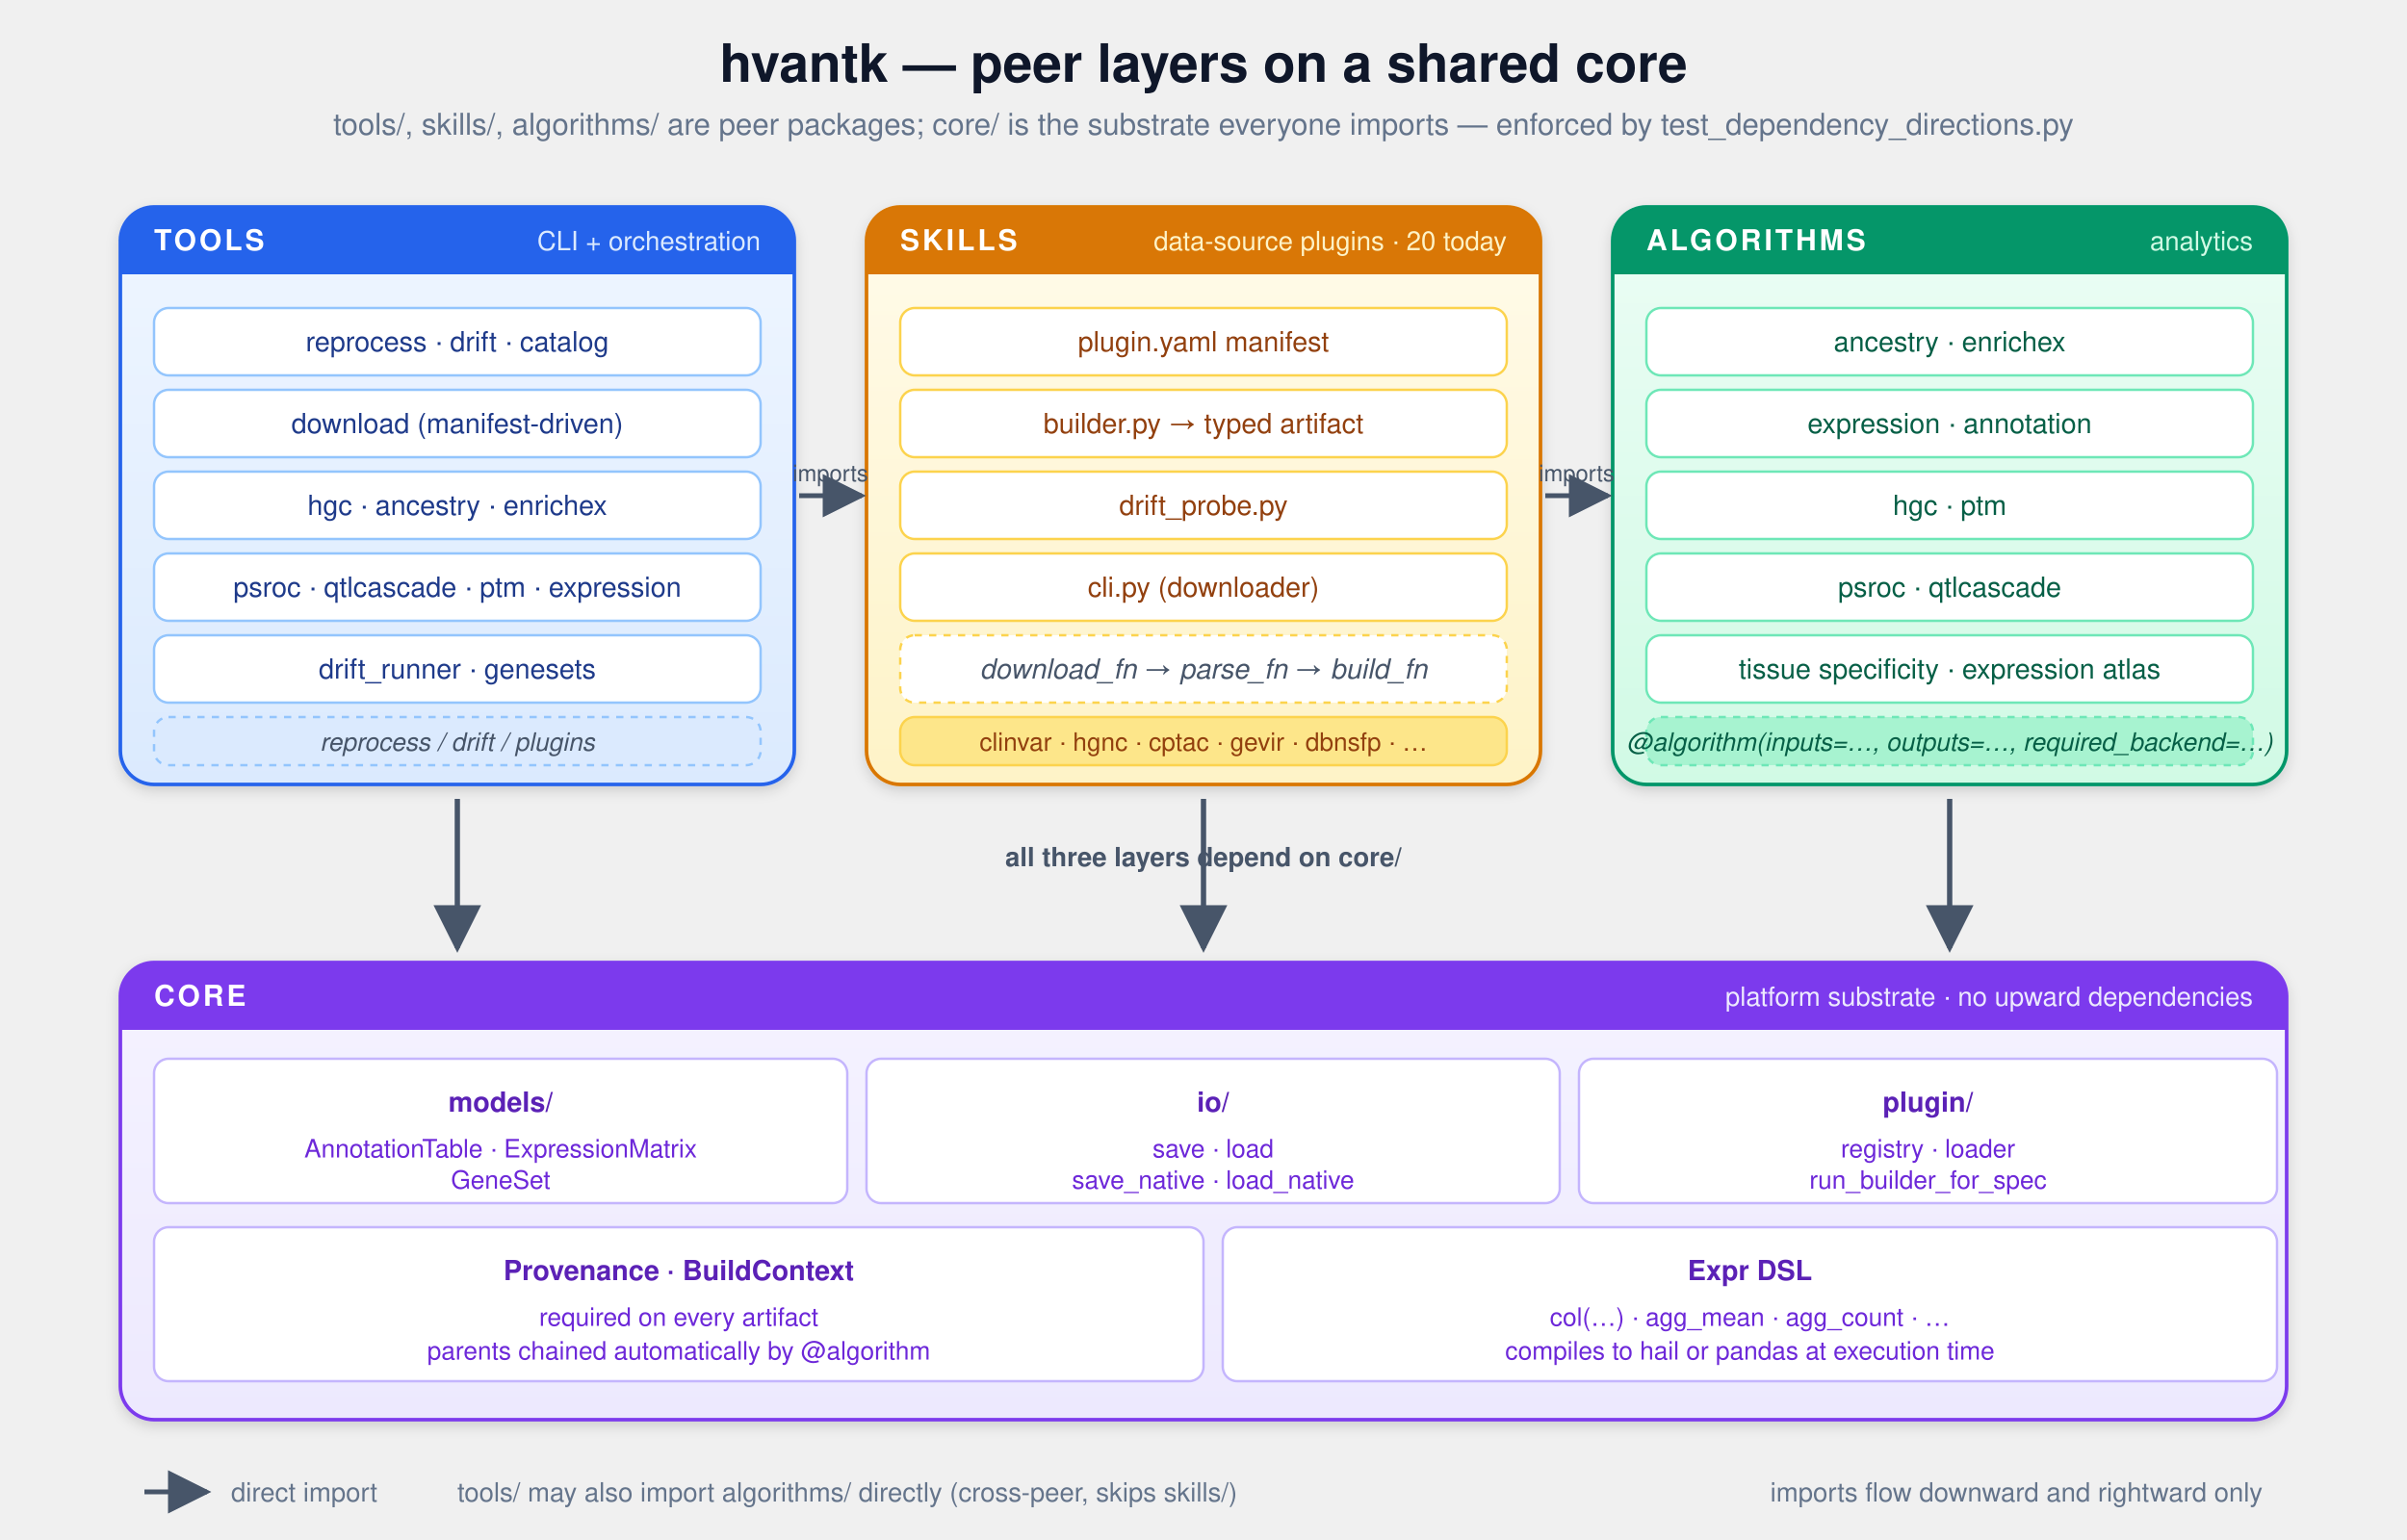
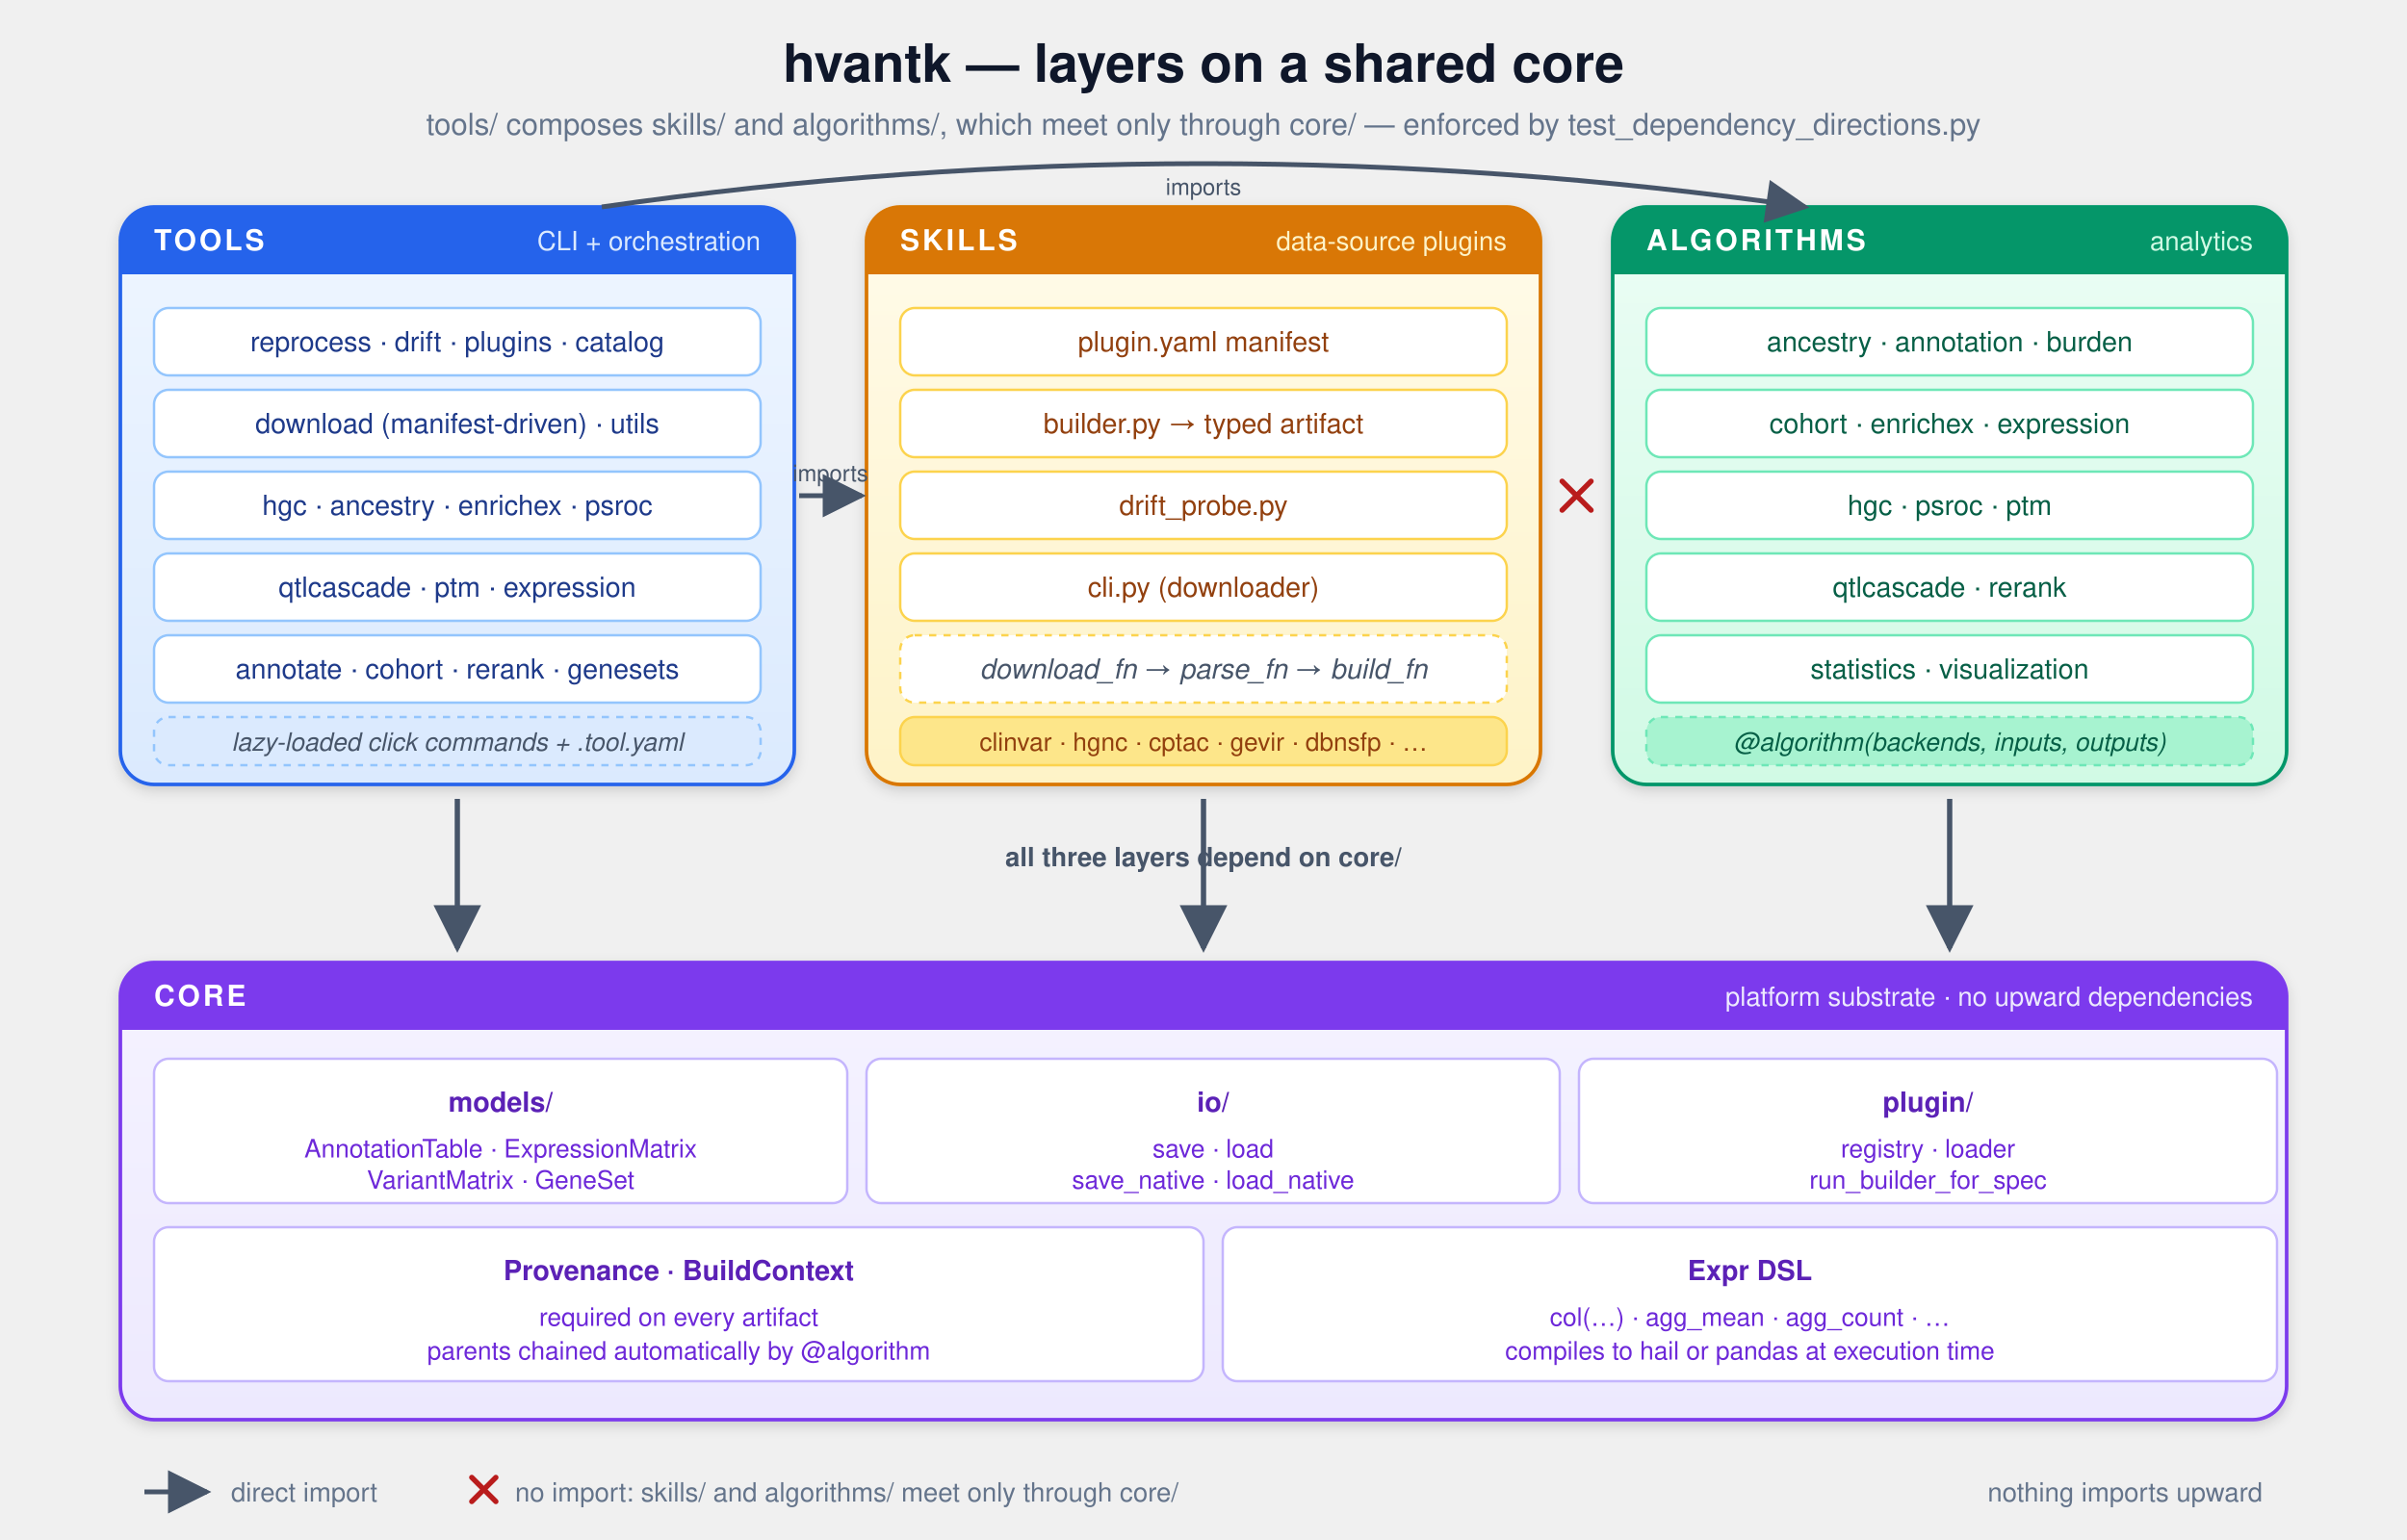
<svg xmlns="http://www.w3.org/2000/svg" viewBox="0 0 1000 640" font-family="-apple-system, BlinkMacSystemFont, 'Segoe UI', Helvetica, Arial, sans-serif" role="img" aria-labelledby="title desc">
  <defs>
    <linearGradient id="g-tools" x1="0" y1="0" x2="0" y2="1">
      <stop offset="0%" stop-color="#eff6ff" />
      <stop offset="100%" stop-color="#dbeafe" />
    </linearGradient>
    <linearGradient id="g-skills" x1="0" y1="0" x2="0" y2="1">
      <stop offset="0%" stop-color="#fffbeb" />
      <stop offset="100%" stop-color="#fef3c7" />
    </linearGradient>
    <linearGradient id="g-algo" x1="0" y1="0" x2="0" y2="1">
      <stop offset="0%" stop-color="#ecfdf5" />
      <stop offset="100%" stop-color="#d1fae5" />
    </linearGradient>
    <linearGradient id="g-core" x1="0" y1="0" x2="0" y2="1">
      <stop offset="0%" stop-color="#f5f3ff" />
      <stop offset="100%" stop-color="#ede9fe" />
    </linearGradient>
    <filter id="shadow" x="-5%" y="-5%" width="110%" height="120%">
      <feGaussianBlur in="SourceAlpha" stdDeviation="2.5" />
      <feOffset dx="0" dy="2" result="off" />
      <feComponentTransfer>
        <feFuncA type="linear" slope="0.14" />
      </feComponentTransfer>
      <feMerge>
        <feMergeNode />
        <feMergeNode in="SourceGraphic" />
      </feMerge>
    </filter>
    <marker id="arr" viewBox="0 0 10 10" refX="9" refY="5" markerWidth="9" markerHeight="9" orient="auto">
      <path d="M0,0 L10,5 L0,10 Z" fill="#475569" />
    </marker>
    <marker id="arr-light" viewBox="0 0 10 10" refX="9" refY="5" markerWidth="8" markerHeight="8" orient="auto">
      <path d="M0,0 L10,5 L0,10 Z" fill="#94a3b8" />
    </marker>
  </defs>
-   <text x="500" y="34" text-anchor="middle" font-size="22" font-weight="600" fill="#0f172a">hvantk — peer layers on a shared core</text>
-   <text x="500" y="56" text-anchor="middle" font-size="12.5" fill="#64748b">tools/, skills/, algorithms/ are peer packages; core/ is the substrate everyone imports — enforced by test_dependency_directions.py</text>
+   <text x="500" y="34" text-anchor="middle" font-size="22" font-weight="600" fill="#0f172a">hvantk — layers on a shared core</text>
+   <text x="500" y="56" text-anchor="middle" font-size="12.5" fill="#64748b">tools/ composes skills/ and algorithms/, which meet only through core/ — enforced by test_dependency_directions.py</text>
  <g filter="url(#shadow)">
    <rect x="50" y="86" width="280" height="240" rx="14" fill="url(#g-tools)" stroke="#2563eb" stroke-width="1.5" />
  </g>
  <rect x="50" y="86" width="280" height="28" rx="14" fill="#2563eb" />
  <rect x="50" y="100" width="280" height="14" fill="#2563eb" />
  <text x="64" y="104" font-size="12" font-weight="700" fill="#ffffff" letter-spacing="1.2">TOOLS</text>
  <text x="316" y="104" text-anchor="end" font-size="11" fill="#dbeafe">CLI + orchestration</text>
  <g font-size="11.5" fill="#1e3a8a">
    <rect x="64" y="128" width="252" height="28" rx="6" fill="#ffffff" stroke="#93c5fd" stroke-width="1" />
-     <text x="190" y="146" text-anchor="middle">reprocess · drift · catalog</text>
+     <text x="190" y="146" text-anchor="middle">reprocess · drift · plugins · catalog</text>
    <rect x="64" y="162" width="252" height="28" rx="6" fill="#ffffff" stroke="#93c5fd" stroke-width="1" />
-     <text x="190" y="180" text-anchor="middle">download (manifest-driven)</text>
+     <text x="190" y="180" text-anchor="middle">download (manifest-driven) · utils</text>
    <rect x="64" y="196" width="252" height="28" rx="6" fill="#ffffff" stroke="#93c5fd" stroke-width="1" />
-     <text x="190" y="214" text-anchor="middle">hgc · ancestry · enrichex</text>
+     <text x="190" y="214" text-anchor="middle">hgc · ancestry · enrichex · psroc</text>
    <rect x="64" y="230" width="252" height="28" rx="6" fill="#ffffff" stroke="#93c5fd" stroke-width="1" />
-     <text x="190" y="248" text-anchor="middle">psroc · qtlcascade · ptm · expression</text>
+     <text x="190" y="248" text-anchor="middle">qtlcascade · ptm · expression</text>
    <rect x="64" y="264" width="252" height="28" rx="6" fill="#ffffff" stroke="#93c5fd" stroke-width="1" />
-     <text x="190" y="282" text-anchor="middle">drift_runner · genesets</text>
+     <text x="190" y="282" text-anchor="middle">annotate · cohort · rerank · genesets</text>
    <rect x="64" y="298" width="252" height="20" rx="6" fill="#dbeafe" stroke="#93c5fd" stroke-width="1" stroke-dasharray="3 3" />
-     <text x="190" y="312" text-anchor="middle" font-size="10.5" font-style="italic" fill="#475569">reprocess / drift / plugins</text>
+     <text x="190" y="312" text-anchor="middle" font-size="10.5" font-style="italic" fill="#475569">lazy-loaded click commands + .tool.yaml</text>
  </g>
  <g filter="url(#shadow)">
    <rect x="360" y="86" width="280" height="240" rx="14" fill="url(#g-skills)" stroke="#d97706" stroke-width="1.5" />
  </g>
  <rect x="360" y="86" width="280" height="28" rx="14" fill="#d97706" />
  <rect x="360" y="100" width="280" height="14" fill="#d97706" />
  <text x="374" y="104" font-size="12" font-weight="700" fill="#ffffff" letter-spacing="1.2">SKILLS</text>
-   <text x="626" y="104" text-anchor="end" font-size="11" fill="#fef3c7">data-source plugins · 20 today</text>
+   <text x="626" y="104" text-anchor="end" font-size="11" fill="#fef3c7">data-source plugins</text>
  <g font-size="11.5" fill="#92400e">
    <rect x="374" y="128" width="252" height="28" rx="6" fill="#ffffff" stroke="#fcd34d" stroke-width="1" />
    <text x="500" y="146" text-anchor="middle">plugin.yaml manifest</text>
    <rect x="374" y="162" width="252" height="28" rx="6" fill="#ffffff" stroke="#fcd34d" stroke-width="1" />
    <text x="500" y="180" text-anchor="middle">builder.py → typed artifact</text>
    <rect x="374" y="196" width="252" height="28" rx="6" fill="#ffffff" stroke="#fcd34d" stroke-width="1" />
    <text x="500" y="214" text-anchor="middle">drift_probe.py</text>
    <rect x="374" y="230" width="252" height="28" rx="6" fill="#ffffff" stroke="#fcd34d" stroke-width="1" />
    <text x="500" y="248" text-anchor="middle">cli.py (downloader)</text>
    <rect x="374" y="264" width="252" height="28" rx="6" fill="#ffffff" stroke="#fcd34d" stroke-width="1" stroke-dasharray="3 3" />
    <text x="500" y="282" text-anchor="middle" font-style="italic" fill="#475569">download_fn → parse_fn → build_fn</text>
    <rect x="374" y="298" width="252" height="20" rx="6" fill="#fde68a" stroke="#fcd34d" stroke-width="1" />
    <text x="500" y="312" text-anchor="middle" font-size="10.5" fill="#92400e">clinvar · hgnc · cptac · gevir · dbnsfp · …</text>
  </g>
  <g filter="url(#shadow)">
    <rect x="670" y="86" width="280" height="240" rx="14" fill="url(#g-algo)" stroke="#059669" stroke-width="1.5" />
  </g>
  <rect x="670" y="86" width="280" height="28" rx="14" fill="#059669" />
  <rect x="670" y="100" width="280" height="14" fill="#059669" />
  <text x="684" y="104" font-size="12" font-weight="700" fill="#ffffff" letter-spacing="1.2">ALGORITHMS</text>
  <text x="936" y="104" text-anchor="end" font-size="11" fill="#d1fae5">analytics</text>
  <g font-size="11.5" fill="#065f46">
    <rect x="684" y="128" width="252" height="28" rx="6" fill="#ffffff" stroke="#6ee7b7" stroke-width="1" />
-     <text x="810" y="146" text-anchor="middle">ancestry · enrichex</text>
+     <text x="810" y="146" text-anchor="middle">ancestry · annotation · burden</text>
    <rect x="684" y="162" width="252" height="28" rx="6" fill="#ffffff" stroke="#6ee7b7" stroke-width="1" />
-     <text x="810" y="180" text-anchor="middle">expression · annotation</text>
+     <text x="810" y="180" text-anchor="middle">cohort · enrichex · expression</text>
    <rect x="684" y="196" width="252" height="28" rx="6" fill="#ffffff" stroke="#6ee7b7" stroke-width="1" />
-     <text x="810" y="214" text-anchor="middle">hgc · ptm</text>
+     <text x="810" y="214" text-anchor="middle">hgc · psroc · ptm</text>
    <rect x="684" y="230" width="252" height="28" rx="6" fill="#ffffff" stroke="#6ee7b7" stroke-width="1" />
-     <text x="810" y="248" text-anchor="middle">psroc · qtlcascade</text>
+     <text x="810" y="248" text-anchor="middle">qtlcascade · rerank</text>
    <rect x="684" y="264" width="252" height="28" rx="6" fill="#ffffff" stroke="#6ee7b7" stroke-width="1" />
-     <text x="810" y="282" text-anchor="middle">tissue specificity · expression atlas</text>
+     <text x="810" y="282" text-anchor="middle">statistics · visualization</text>
    <rect x="684" y="298" width="252" height="20" rx="6" fill="#a7f3d0" stroke="#6ee7b7" stroke-width="1" stroke-dasharray="3 3" />
-     <text x="810" y="312" text-anchor="middle" font-size="10.5" font-style="italic" fill="#065f46">@algorithm(inputs=…, outputs=…, required_backend=…)</text>
+     <text x="810" y="312" text-anchor="middle" font-size="10.5" font-style="italic" fill="#065f46">@algorithm(backends, inputs, outputs)</text>
  </g>
  <line x1="332" y1="206" x2="358" y2="206" stroke="#475569" stroke-width="2" marker-end="url(#arr)" />
  <text x="345" y="200" text-anchor="middle" font-size="9.5" fill="#475569">imports</text>
-   <line x1="642" y1="206" x2="668" y2="206" stroke="#475569" stroke-width="2" marker-end="url(#arr)" />
-   <text x="655" y="200" text-anchor="middle" font-size="9.5" fill="#475569">imports</text>
+   <path d="M 250 86 Q 500 50 750 86" fill="none" stroke="#475569" stroke-width="2" marker-end="url(#arr)" />
+   <text x="500" y="81" text-anchor="middle" font-size="9.5" fill="#475569">imports</text>
+   <path d="M649,200 L661,212 M661,200 L649,212" stroke="#b91c1c" stroke-width="2.2" stroke-linecap="round" />
  <line x1="190" y1="332" x2="190" y2="394" stroke="#475569" stroke-width="2.2" marker-end="url(#arr)" />
  <line x1="500" y1="332" x2="500" y2="394" stroke="#475569" stroke-width="2.2" marker-end="url(#arr)" />
  <line x1="810" y1="332" x2="810" y2="394" stroke="#475569" stroke-width="2.2" marker-end="url(#arr)" />
  <text x="500" y="360" text-anchor="middle" font-size="11" fill="#475569" font-weight="600">all three layers depend on core/</text>
  <g filter="url(#shadow)">
    <rect x="50" y="400" width="900" height="190" rx="14" fill="url(#g-core)" stroke="#7c3aed" stroke-width="1.5" />
  </g>
  <rect x="50" y="400" width="900" height="28" rx="14" fill="#7c3aed" />
  <rect x="50" y="414" width="900" height="14" fill="#7c3aed" />
  <text x="64" y="418" font-size="12" font-weight="700" fill="#ffffff" letter-spacing="1.2">CORE</text>
  <text x="936" y="418" text-anchor="end" font-size="11" fill="#ede9fe">platform substrate · no upward dependencies</text>
  <g font-size="11.5" fill="#5b21b6">
    <rect x="64" y="440" width="288" height="60" rx="6" fill="#ffffff" stroke="#c4b5fd" stroke-width="1" />
    <text x="208" y="462" text-anchor="middle" font-weight="600">models/</text>
    <text x="208" y="481" text-anchor="middle" font-size="10.5" fill="#6d28d9">AnnotationTable · ExpressionMatrix</text>
-     <text x="208" y="494" text-anchor="middle" font-size="10.5" fill="#6d28d9">GeneSet</text>
+     <text x="208" y="494" text-anchor="middle" font-size="10.5" fill="#6d28d9">VariantMatrix · GeneSet</text>
    <rect x="360" y="440" width="288" height="60" rx="6" fill="#ffffff" stroke="#c4b5fd" stroke-width="1" />
    <text x="504" y="462" text-anchor="middle" font-weight="600">io/</text>
    <text x="504" y="481" text-anchor="middle" font-size="10.5" fill="#6d28d9">save · load</text>
    <text x="504" y="494" text-anchor="middle" font-size="10.5" fill="#6d28d9">save_native · load_native</text>
    <rect x="656" y="440" width="290" height="60" rx="6" fill="#ffffff" stroke="#c4b5fd" stroke-width="1" />
    <text x="801" y="462" text-anchor="middle" font-weight="600">plugin/</text>
    <text x="801" y="481" text-anchor="middle" font-size="10.5" fill="#6d28d9">registry · loader</text>
    <text x="801" y="494" text-anchor="middle" font-size="10.5" fill="#6d28d9">run_builder_for_spec</text>
    <rect x="64" y="510" width="436" height="64" rx="6" fill="#ffffff" stroke="#c4b5fd" stroke-width="1" />
    <text x="282" y="532" text-anchor="middle" font-weight="600">Provenance · BuildContext</text>
    <text x="282" y="551" text-anchor="middle" font-size="10.5" fill="#6d28d9">required on every artifact</text>
    <text x="282" y="565" text-anchor="middle" font-size="10.5" fill="#6d28d9">parents chained automatically by @algorithm</text>
    <rect x="508" y="510" width="438" height="64" rx="6" fill="#ffffff" stroke="#c4b5fd" stroke-width="1" />
    <text x="727" y="532" text-anchor="middle" font-weight="600">Expr DSL</text>
    <text x="727" y="551" text-anchor="middle" font-size="10.5" fill="#6d28d9">col(…) · agg_mean · agg_count · …</text>
    <text x="727" y="565" text-anchor="middle" font-size="10.5" fill="#6d28d9">compiles to hail or pandas at execution time</text>
  </g>
  <g font-size="11" fill="#64748b">
    <line x1="60" y1="620" x2="86" y2="620" stroke="#475569" stroke-width="2" marker-end="url(#arr)" />
    <text x="96" y="624">direct import</text>
-     <text x="190" y="624">tools/ may also import algorithms/ directly (cross-peer, skips skills/)</text>
-     <text x="940" y="624" text-anchor="end">imports flow downward and rightward only</text>
+     <path d="M196,614 L206,624 M206,614 L196,624" stroke="#b91c1c" stroke-width="2.2" stroke-linecap="round" />
+     <text x="214" y="624">no import: skills/ and algorithms/ meet only through core/</text>
+     <text x="940" y="624" text-anchor="end">nothing imports upward</text>
  </g>
</svg>
